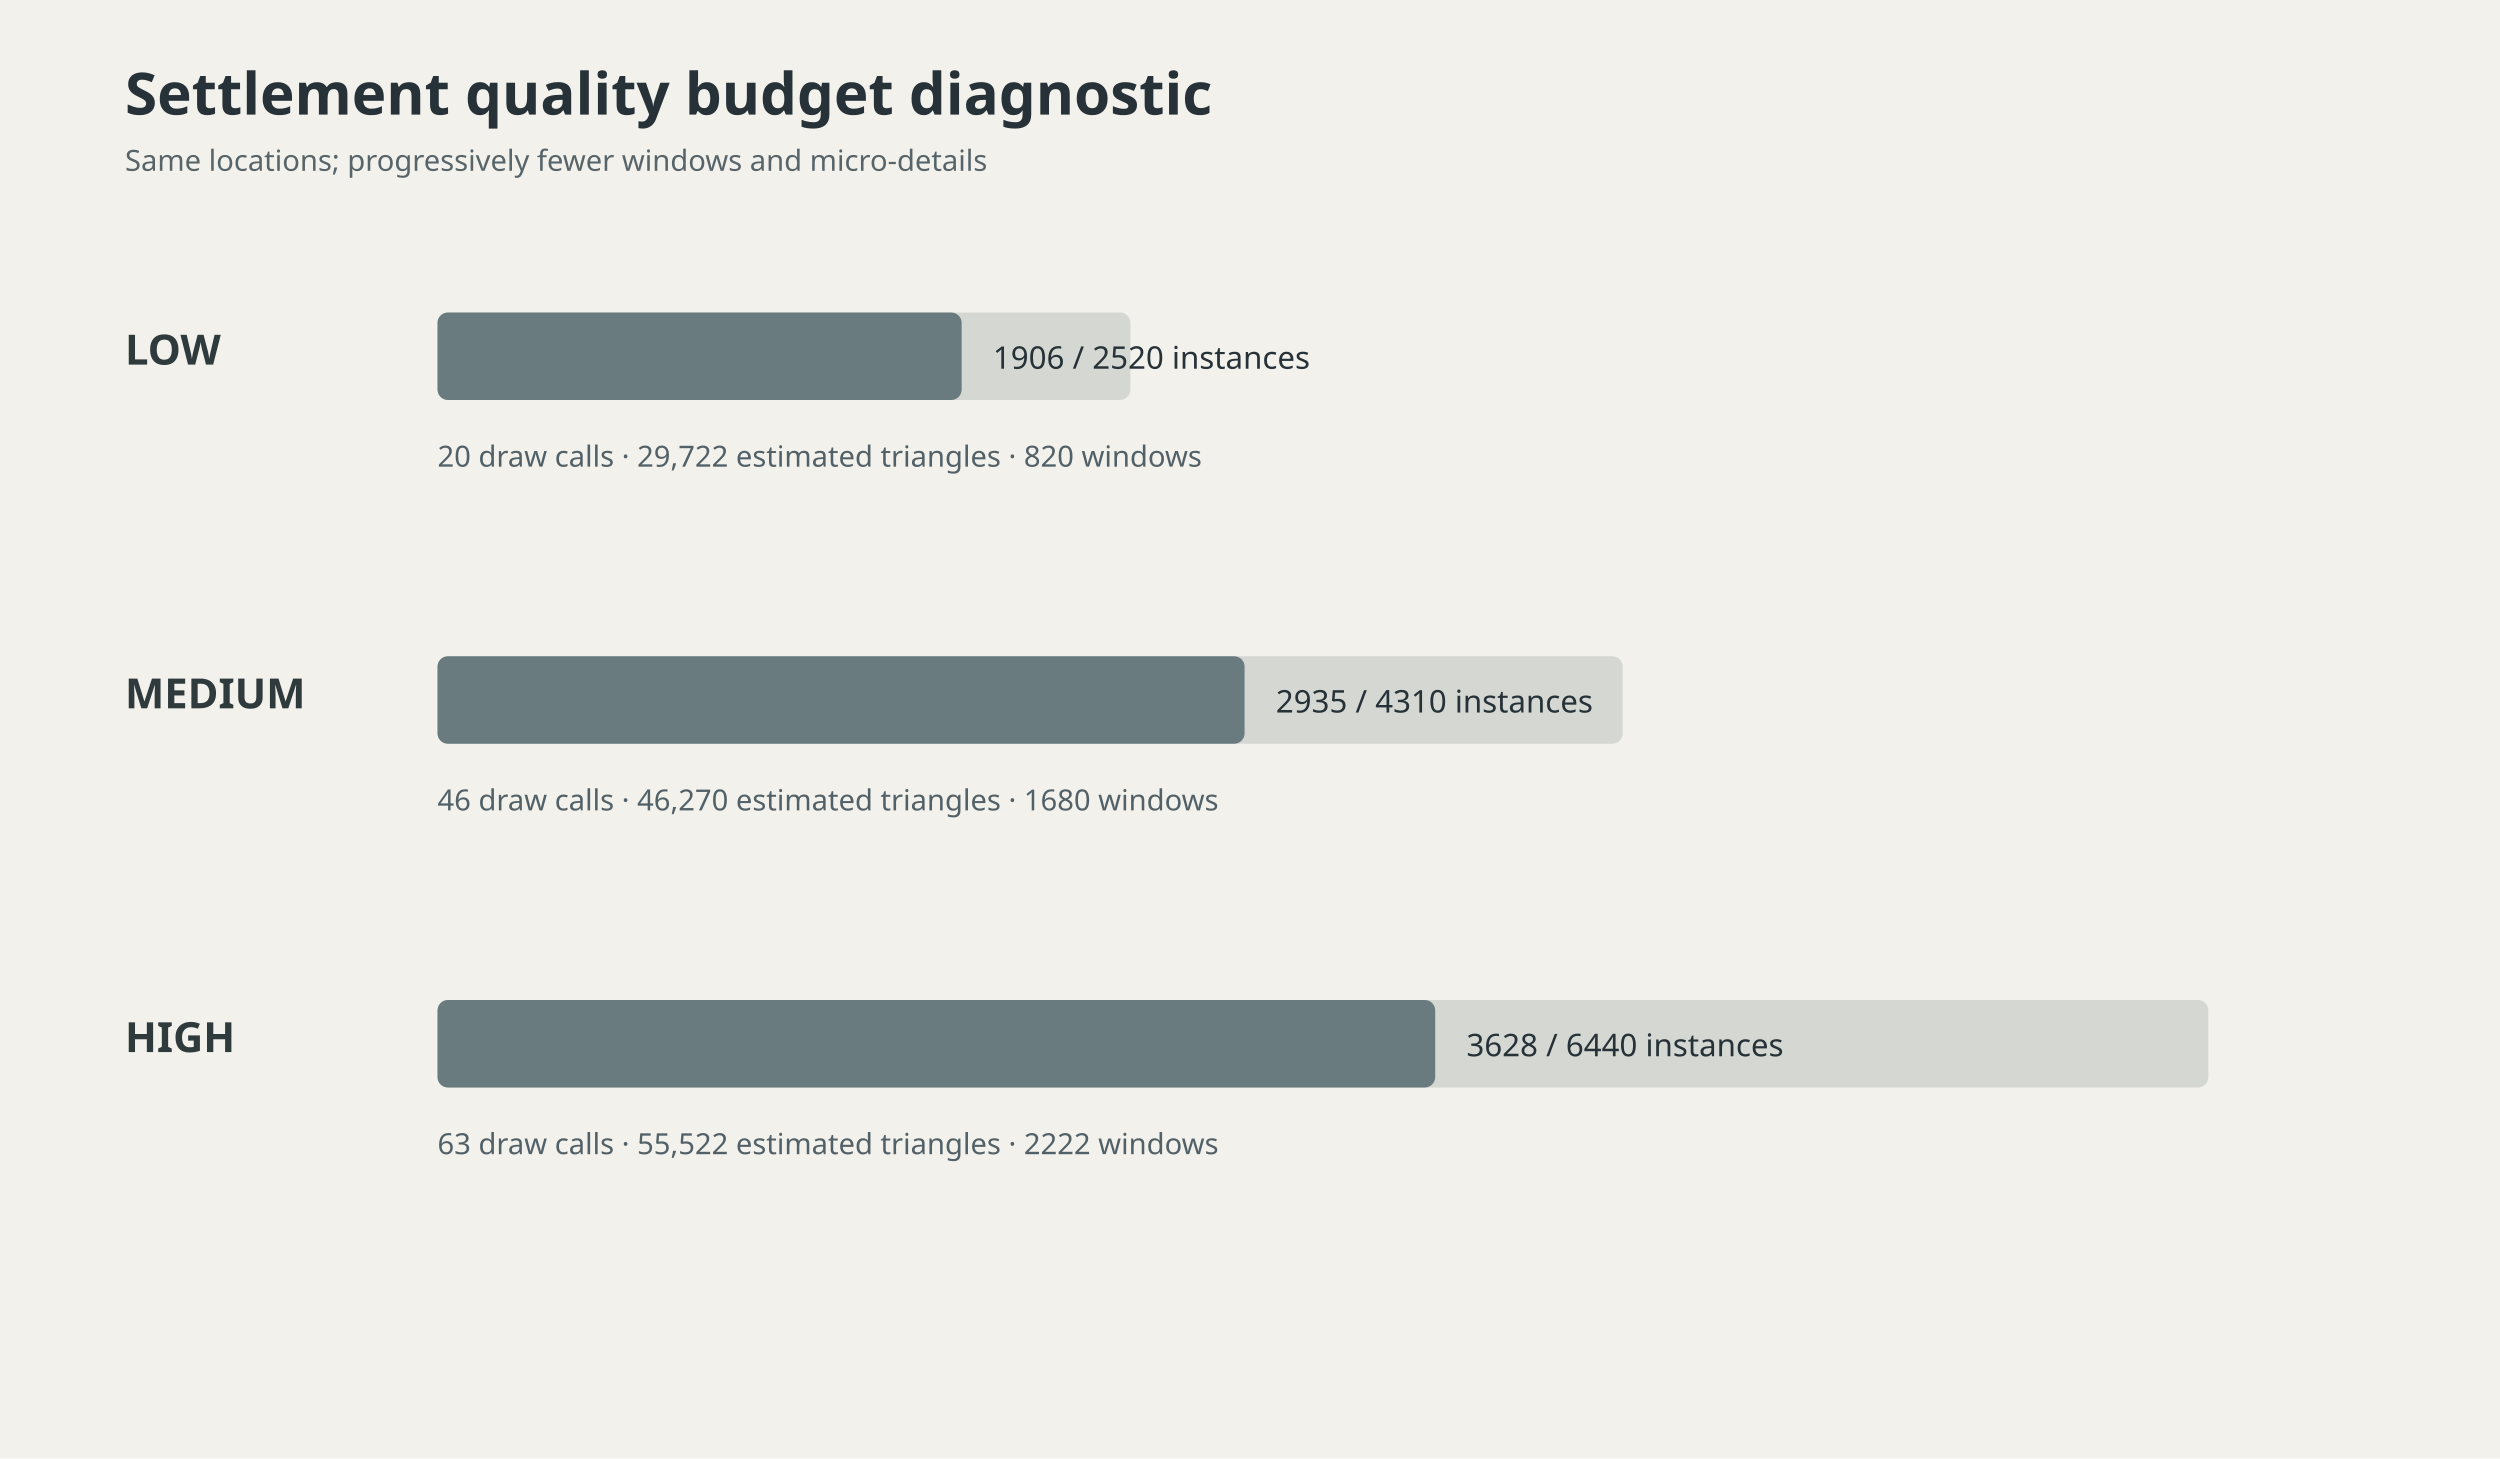
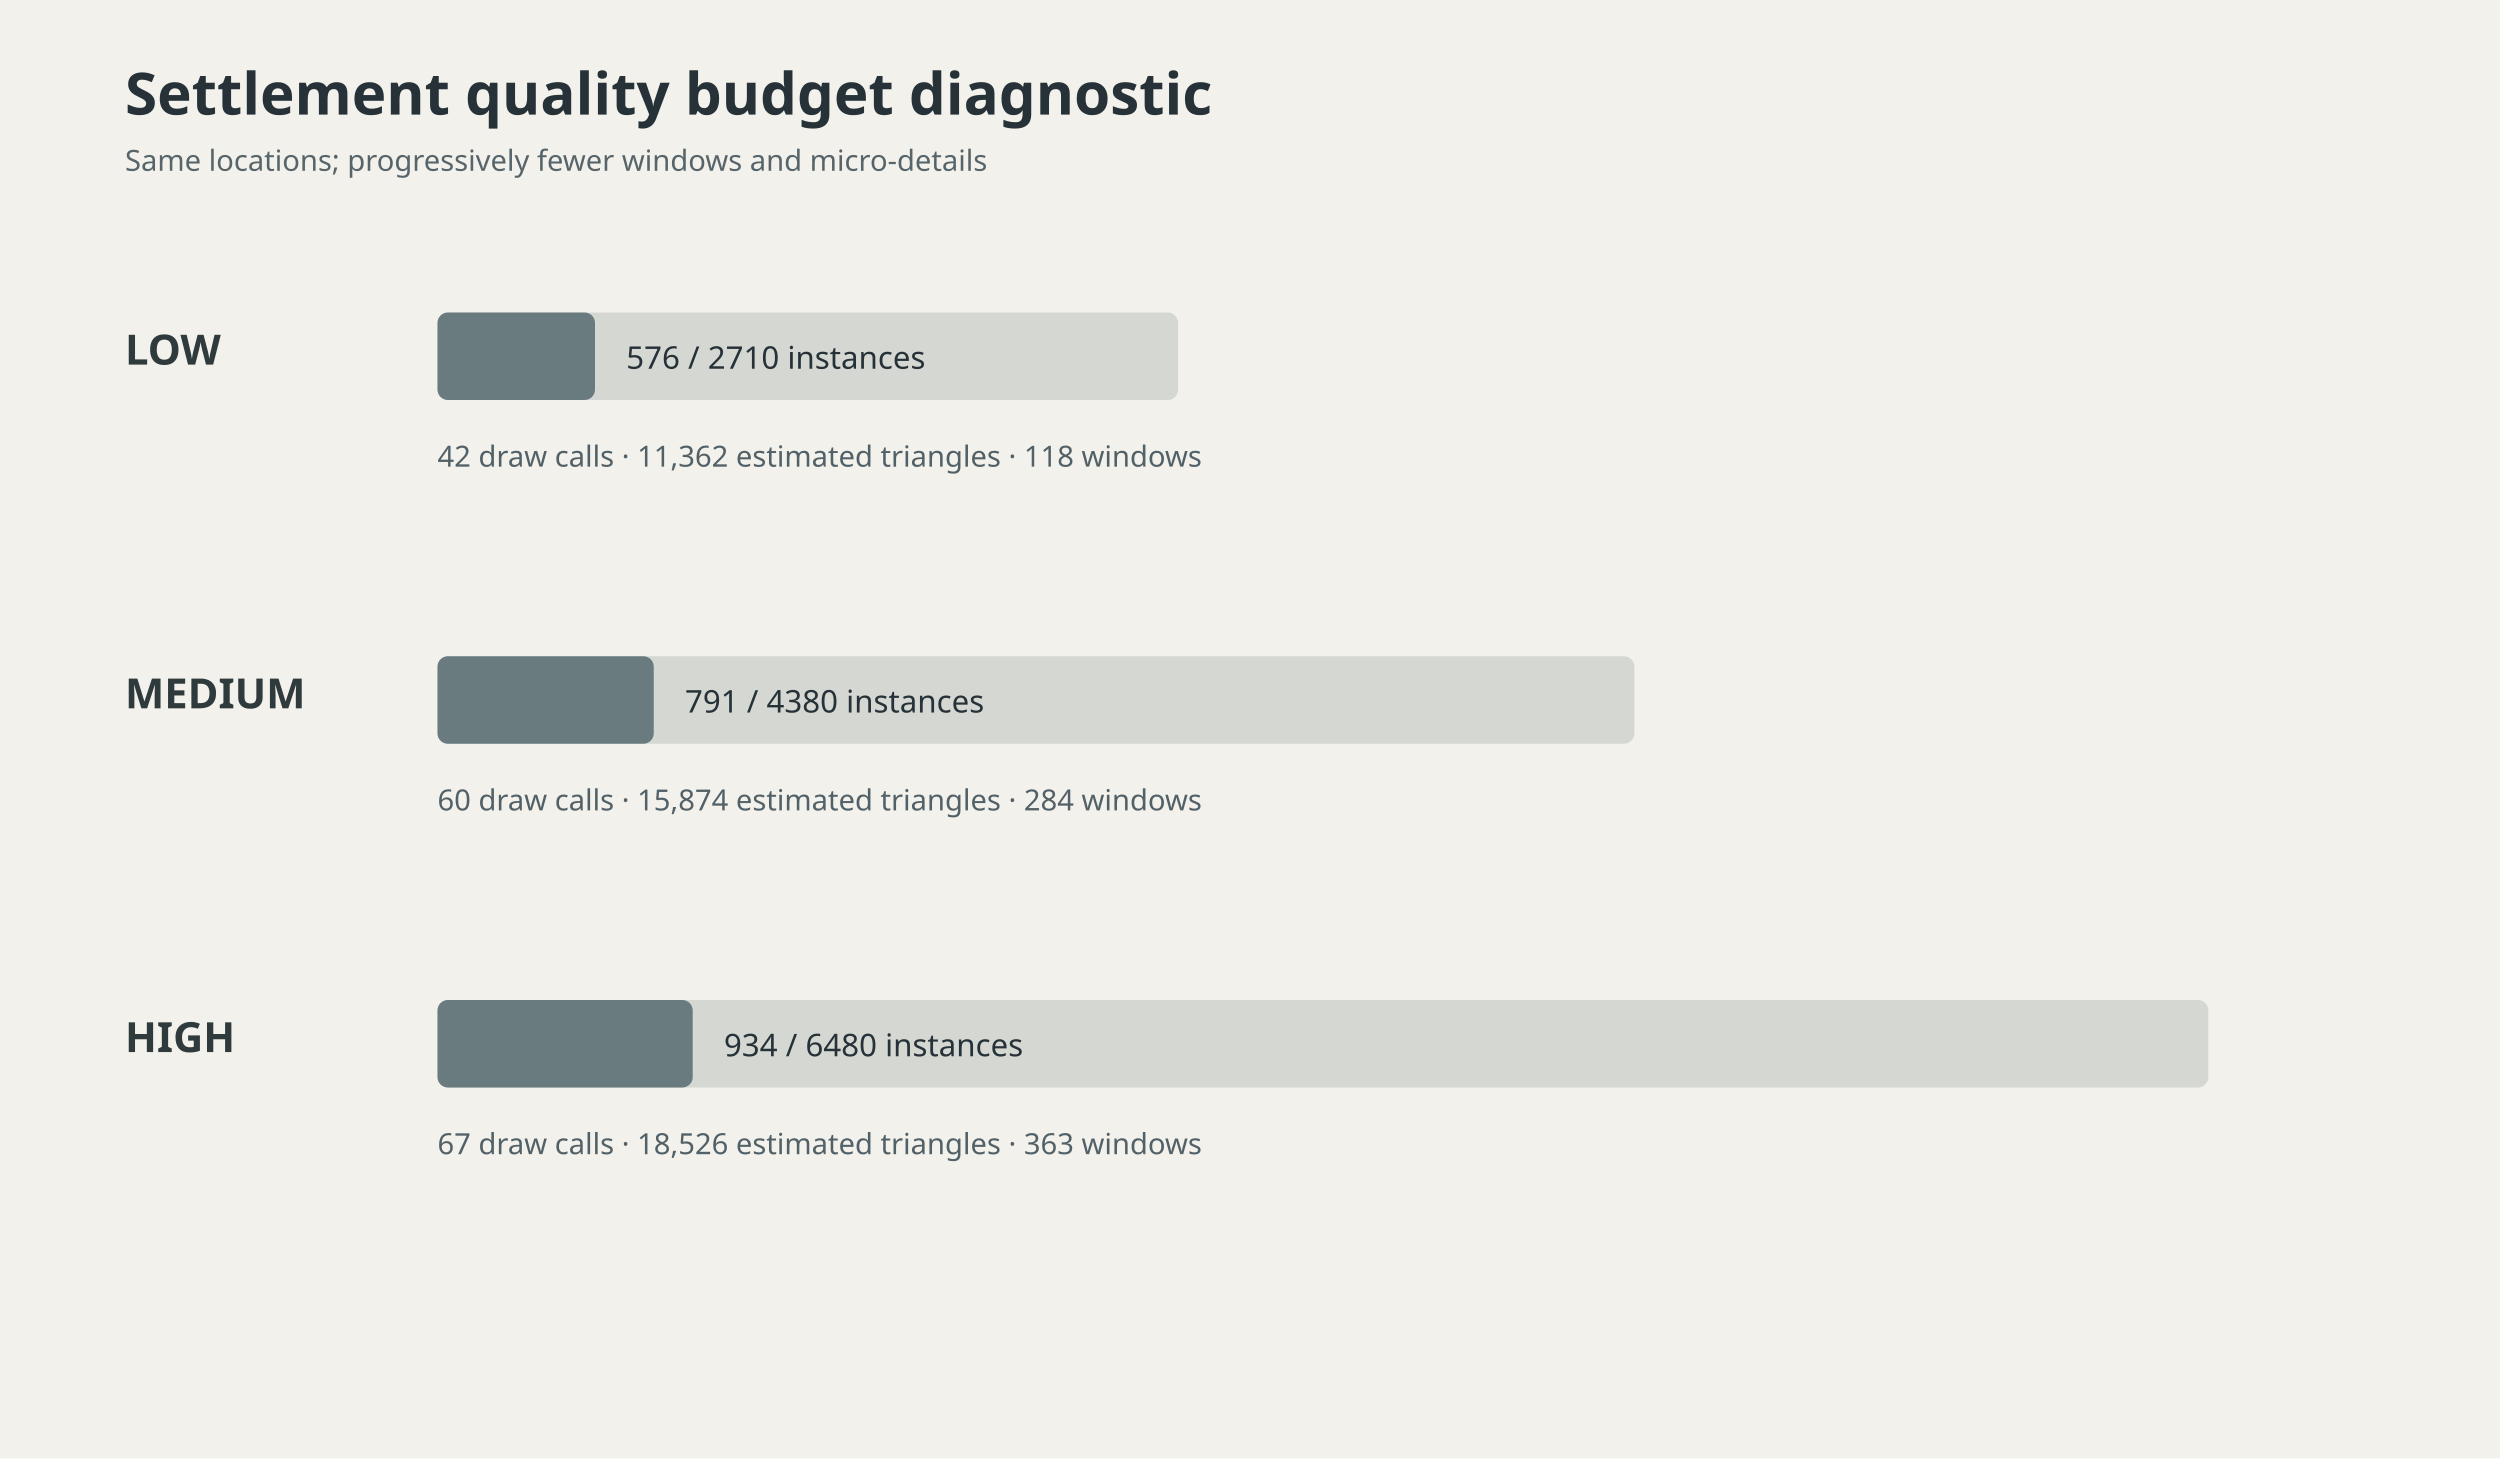
<svg xmlns="http://www.w3.org/2000/svg" width="1200" height="700" viewBox="0 0 1200 700">
  <rect width="100%" height="100%" fill="#f3f1eb" />
  <text x="60" y="55" font-family="system-ui,sans-serif" font-size="28" font-weight="700" fill="#263238">Settlement quality budget diagnostic</text>
  <text x="60" y="82" font-family="system-ui,sans-serif" font-size="14" fill="#57656a">Same locations; progressively fewer windows and micro-details</text>
  <text x="60" y="175" font-family="system-ui,sans-serif" font-size="20" font-weight="700" fill="#2f3a3d">LOW</text>
-   <rect x="210" y="150" width="332.6" height="42" rx="5" fill="#d4d7d2" />
-   <rect x="210" y="150" width="251.6" height="42" rx="5" fill="#697b7e" />
-   <text x="476.6" y="177" font-family="system-ui,sans-serif" font-size="15" fill="#263238">1906 / 2520 instances</text>
-   <text x="210" y="224" font-family="system-ui,sans-serif" font-size="14" fill="#526168">20 draw calls · 29,722 estimated triangles · 820 windows</text>
+   <rect x="210" y="150" width="355.5" height="42" rx="5" fill="#d4d7d2" />
+   <rect x="210" y="150" width="75.6" height="42" rx="5" fill="#697b7e" />
+   <text x="300.6" y="177" font-family="system-ui,sans-serif" font-size="15" fill="#263238">576 / 2710 instances</text>
+   <text x="210" y="224" font-family="system-ui,sans-serif" font-size="14" fill="#526168">42 draw calls · 11,362 estimated triangles · 118 windows</text>
  <text x="60" y="340" font-family="system-ui,sans-serif" font-size="20" font-weight="700" fill="#2f3a3d">MEDIUM</text>
-   <rect x="210" y="315" width="568.9" height="42" rx="5" fill="#d4d7d2" />
-   <rect x="210" y="315" width="387.4" height="42" rx="5" fill="#697b7e" />
-   <text x="612.4" y="342" font-family="system-ui,sans-serif" font-size="15" fill="#263238">2935 / 4310 instances</text>
-   <text x="210" y="389" font-family="system-ui,sans-serif" font-size="14" fill="#526168">46 draw calls · 46,270 estimated triangles · 1680 windows</text>
+   <rect x="210" y="315" width="574.5" height="42" rx="5" fill="#d4d7d2" />
+   <rect x="210" y="315" width="103.8" height="42" rx="5" fill="#697b7e" />
+   <text x="328.8" y="342" font-family="system-ui,sans-serif" font-size="15" fill="#263238">791 / 4380 instances</text>
+   <text x="210" y="389" font-family="system-ui,sans-serif" font-size="14" fill="#526168">60 draw calls · 15,874 estimated triangles · 284 windows</text>
  <text x="60" y="505" font-family="system-ui,sans-serif" font-size="20" font-weight="700" fill="#2f3a3d">HIGH</text>
  <rect x="210" y="480" width="850.0" height="42" rx="5" fill="#d4d7d2" />
-   <rect x="210" y="480" width="478.9" height="42" rx="5" fill="#697b7e" />
-   <text x="703.9" y="507" font-family="system-ui,sans-serif" font-size="15" fill="#263238">3628 / 6440 instances</text>
-   <text x="210" y="554" font-family="system-ui,sans-serif" font-size="14" fill="#526168">63 draw calls · 55,522 estimated triangles · 2222 windows</text>
+   <rect x="210" y="480" width="122.5" height="42" rx="5" fill="#697b7e" />
+   <text x="347.5" y="507" font-family="system-ui,sans-serif" font-size="15" fill="#263238">934 / 6480 instances</text>
+   <text x="210" y="554" font-family="system-ui,sans-serif" font-size="14" fill="#526168">67 draw calls · 18,526 estimated triangles · 363 windows</text>
</svg>
